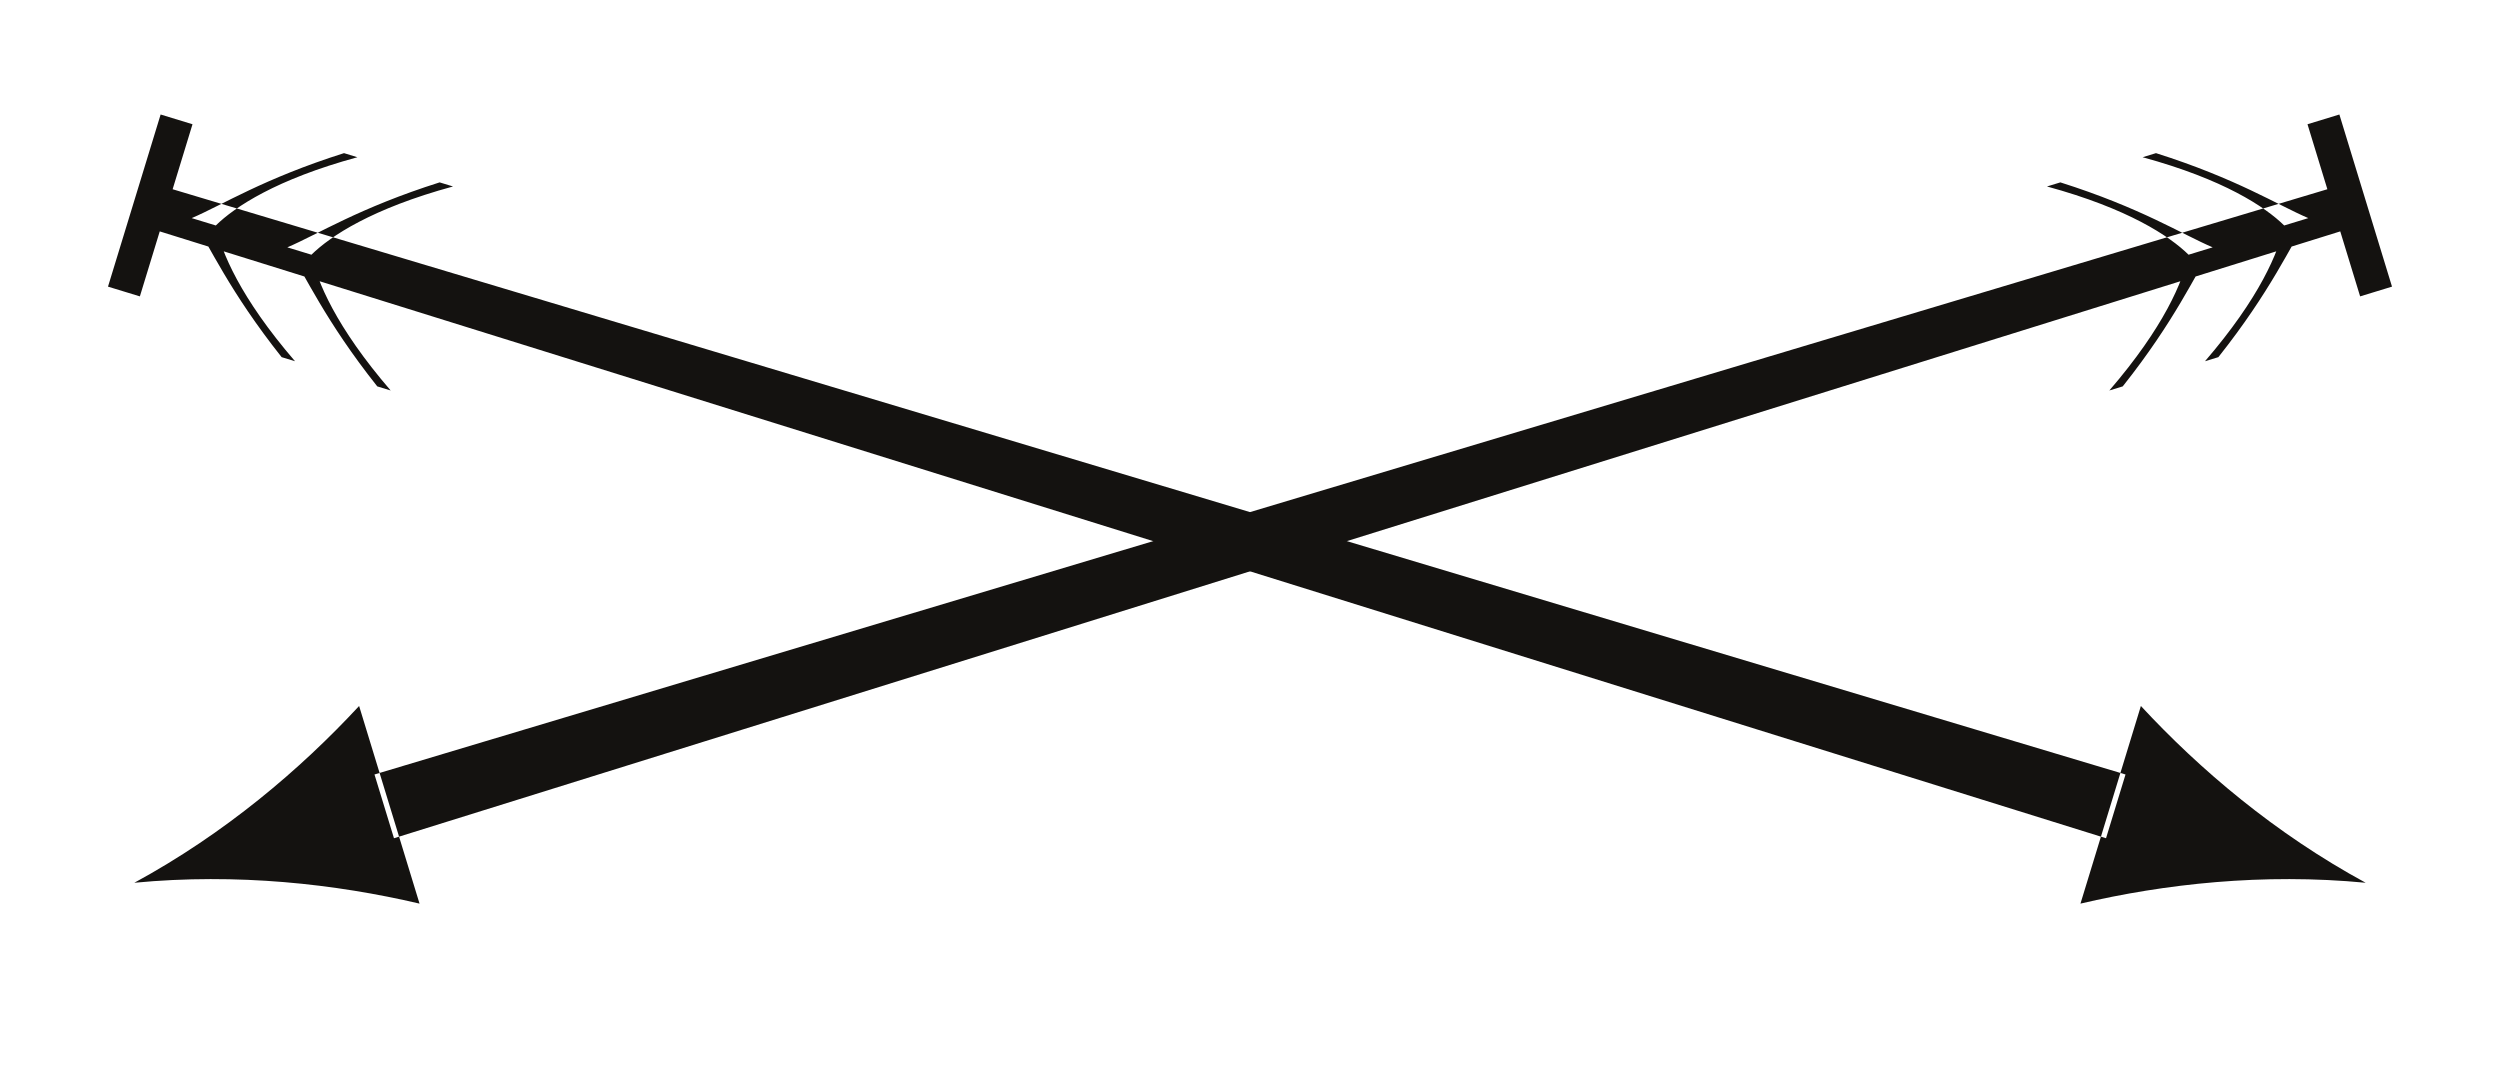
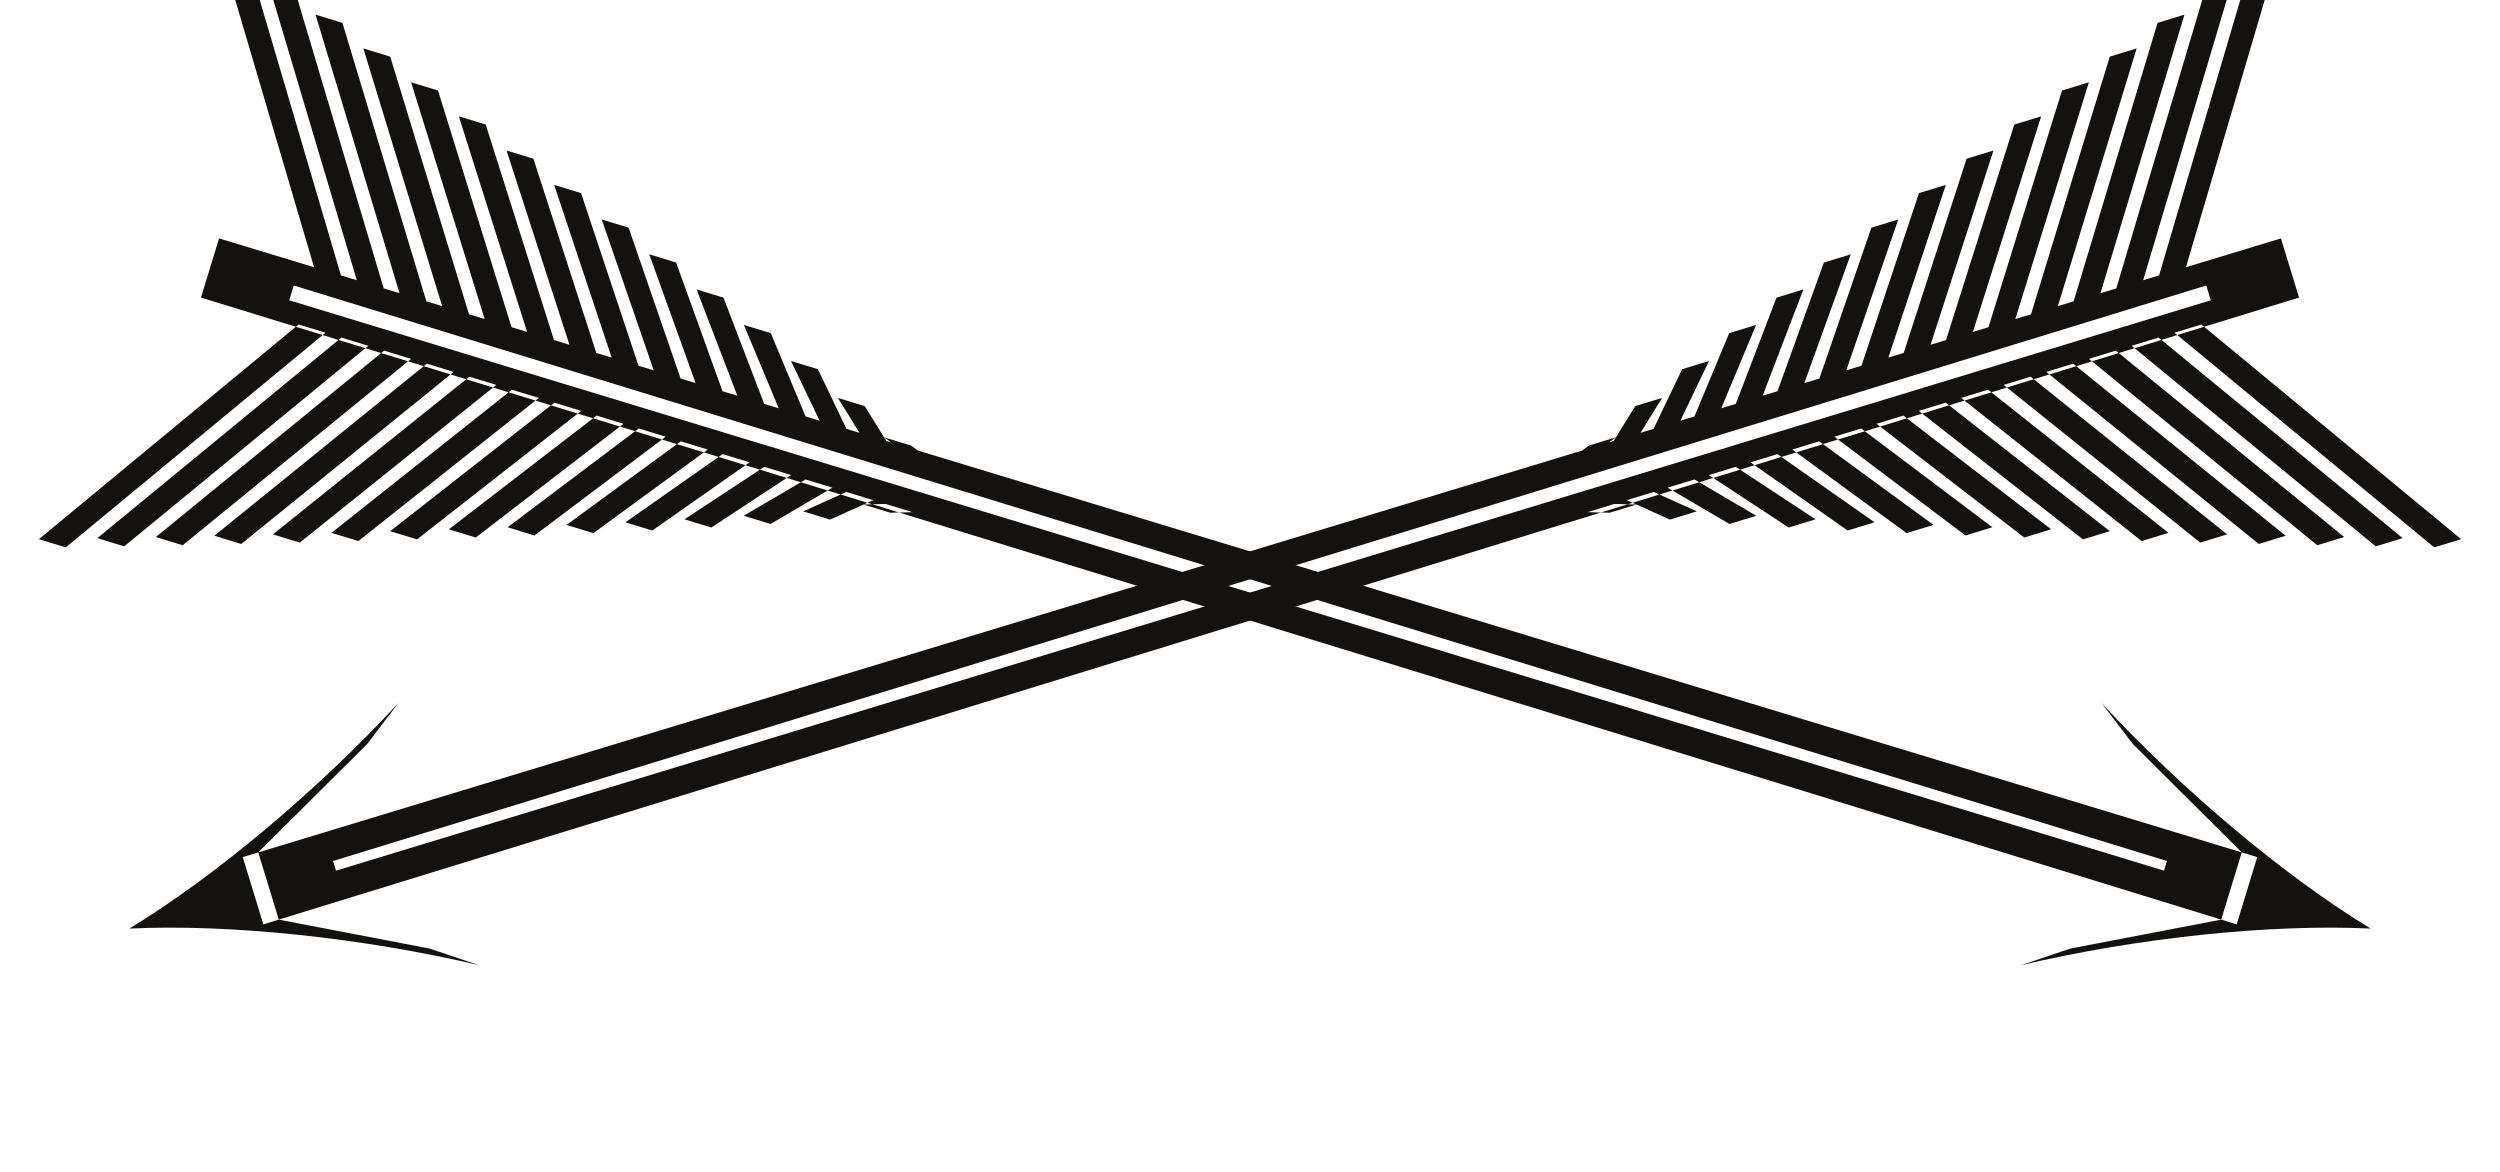
- <svg xmlns="http://www.w3.org/2000/svg" viewBox="0.00 20.00 600.00 260.00" width="600" height="260">
+ <svg xmlns="http://www.w3.org/2000/svg" viewBox="0.00 10.00 640.00 300.00" width="640" height="300">
  <g fill="#141210">
-     <g transform="translate(300.00,150.00) rotate(17.00) scale(1,1)">
-       <path d="M -273.60 -5.28 L 217.28 -8.00 L 217.28 8.00 L -273.60 5.28 Z M 280.00 0.00 C 255.68 -4.96, 233.92 -14.38, 216.00 -24.80 L 216.00 24.80 C 233.92 14.38, 255.68 4.96, 280.00 0.00 Z M -280.00 -21.60 L -272.00 -21.60 L -272.00 21.60 L -280.00 21.60 Z M -235.20 -25.60 C -251.92 -14.08, -259.52 -5.12, -265.60 0.00 L -259.55 0.00 C -256.48 -5.63, -248.88 -14.85, -231.84 -25.60 Z M -235.20 25.60 C -251.92 14.08, -259.52 5.12, -265.60 0.00 L -259.55 0.00 C -256.48 5.63, -248.88 14.85, -231.84 25.60 Z M -211.20 -25.60 C -227.92 -14.08, -235.52 -5.12, -241.60 0.00 L -235.55 0.00 C -232.48 -5.63, -224.88 -14.85, -207.84 -25.60 Z M -211.20 25.60 C -227.92 14.08, -235.52 5.12, -241.60 0.00 L -235.55 0.00 C -232.48 5.63, -224.88 14.85, -207.84 25.60 Z" />
+     <g transform="translate(320.00,160.00) rotate(17.00) scale(1,1)">
+       <path d="M -278.40 -7.92 L 266.88 -9.00 L 266.88 9.00 L -278.40 7.92 Z M -256.59 1.98 L 245.07 1.29 L 245.07 -1.29 L -256.59 -1.98 Z M -300.00 -79.20 L -292.80 -79.20 L -245.28 -7.20 L -252.48 -7.20 Z M -300.00 79.20 L -292.80 79.20 L -245.28 7.20 L -252.48 7.20 Z M -285.77 -74.57 L -278.57 -74.57 L -233.82 -7.20 L -241.02 -7.20 Z M -285.77 74.57 L -278.57 74.57 L -233.82 7.20 L -241.02 7.20 Z M -271.53 -69.92 L -264.33 -69.92 L -222.38 -7.20 L -229.58 -7.20 Z M -271.53 69.92 L -264.33 69.92 L -222.38 7.20 L -229.58 7.20 Z M -257.30 -65.23 L -250.10 -65.23 L -210.96 -7.20 L -218.16 -7.20 Z M -257.30 65.23 L -250.10 65.23 L -210.96 7.20 L -218.16 7.20 Z M -243.07 -60.51 L -235.87 -60.51 L -199.56 -7.20 L -206.76 -7.20 Z M -243.07 60.51 L -235.87 60.51 L -199.56 7.20 L -206.76 7.20 Z M -228.84 -55.75 L -221.64 -55.75 L -188.18 -7.20 L -195.38 -7.20 Z M -228.84 55.75 L -221.64 55.75 L -188.18 7.20 L -195.38 7.20 Z M -214.60 -50.95 L -207.40 -50.95 L -176.83 -7.20 L -184.03 -7.20 Z M -214.60 50.95 L -207.40 50.95 L -176.83 7.20 L -184.03 7.20 Z M -200.37 -46.10 L -193.17 -46.10 L -165.51 -7.20 L -172.71 -7.20 Z M -200.37 46.10 L -193.17 46.10 L -165.51 7.20 L -172.71 7.20 Z M -186.14 -41.20 L -178.94 -41.20 L -154.22 -7.20 L -161.42 -7.20 Z M -186.14 41.20 L -178.94 41.20 L -154.22 7.20 L -161.42 7.20 Z M -171.90 -36.22 L -164.70 -36.22 L -142.97 -7.20 L -150.17 -7.20 Z M -171.90 36.22 L -164.70 36.22 L -142.97 7.20 L -150.17 7.20 Z M -157.67 -31.17 L -150.47 -31.17 L -131.77 -7.20 L -138.97 -7.20 Z M -157.67 31.17 L -150.47 31.17 L -131.77 7.20 L -138.97 7.20 Z M -143.44 -26.02 L -136.24 -26.02 L -120.63 -7.20 L -127.83 -7.20 Z M -143.44 26.02 L -136.24 26.02 L -120.63 7.20 L -127.83 7.20 Z M -129.21 -20.72 L -122.01 -20.72 L -109.58 -7.20 L -116.78 -7.20 Z M -129.21 20.72 L -122.01 20.72 L -109.58 7.20 L -116.78 7.20 Z M -114.97 -15.19 L -107.77 -15.19 L -98.66 -7.20 L -105.86 -7.20 Z M -114.97 15.19 L -107.77 15.19 L -98.66 7.20 L -105.86 7.20 Z M -100.74 -9.00 L -93.54 -9.00 L -88.14 -7.20 L -95.34 -7.20 Z M -100.74 9.00 L -93.54 9.00 L -88.14 7.20 L -95.34 7.20 Z M 300.00 0.00 C 275.16 -6.32, 243.70 -19.66, 217.20 -35.10 L 227.96 -27.38 L 262.74 -9.00 L 262.74 9.00 L 227.96 27.38 L 217.20 35.10 C 243.70 19.66, 275.16 6.32, 300.00 0.00 Z" />
    </g>
-     <g transform="translate(300.00,150.00) rotate(-17.00) scale(-1,1)">
-       <path d="M -273.60 -5.28 L 217.28 -8.00 L 217.28 8.00 L -273.60 5.28 Z M 280.00 0.00 C 255.68 -4.96, 233.92 -14.38, 216.00 -24.80 L 216.00 24.80 C 233.92 14.38, 255.68 4.96, 280.00 0.00 Z M -280.00 -21.60 L -272.00 -21.60 L -272.00 21.60 L -280.00 21.60 Z M -235.20 -25.60 C -251.92 -14.08, -259.52 -5.12, -265.60 0.00 L -259.55 0.00 C -256.48 -5.63, -248.88 -14.85, -231.84 -25.60 Z M -235.20 25.60 C -251.92 14.08, -259.52 5.12, -265.60 0.00 L -259.55 0.00 C -256.48 5.63, -248.88 14.85, -231.84 25.60 Z M -211.20 -25.60 C -227.92 -14.08, -235.52 -5.12, -241.60 0.00 L -235.55 0.00 C -232.48 -5.63, -224.88 -14.85, -207.84 -25.60 Z M -211.20 25.60 C -227.92 14.08, -235.52 5.12, -241.60 0.00 L -235.55 0.00 C -232.48 5.63, -224.88 14.85, -207.84 25.60 Z" />
+     <g transform="translate(320.00,160.00) rotate(-17.00) scale(-1,1)">
+       <path d="M -278.40 -7.92 L 266.88 -9.00 L 266.88 9.00 L -278.40 7.92 Z M -256.59 1.98 L 245.07 1.29 L 245.07 -1.29 L -256.59 -1.98 Z M -300.00 -79.20 L -292.80 -79.20 L -245.28 -7.20 L -252.48 -7.20 Z M -300.00 79.20 L -292.80 79.20 L -245.28 7.20 L -252.48 7.20 Z M -285.77 -74.57 L -278.57 -74.57 L -233.82 -7.20 L -241.02 -7.20 Z M -285.77 74.57 L -278.57 74.57 L -233.82 7.20 L -241.02 7.20 Z M -271.53 -69.92 L -264.33 -69.92 L -222.38 -7.20 L -229.58 -7.20 Z M -271.53 69.92 L -264.33 69.92 L -222.38 7.20 L -229.58 7.20 Z M -257.30 -65.23 L -250.10 -65.23 L -210.96 -7.20 L -218.16 -7.20 Z M -257.30 65.23 L -250.10 65.23 L -210.96 7.20 L -218.16 7.20 Z M -243.07 -60.51 L -235.87 -60.51 L -199.56 -7.20 L -206.76 -7.20 Z M -243.07 60.51 L -235.87 60.51 L -199.56 7.20 L -206.76 7.20 Z M -228.84 -55.75 L -221.64 -55.75 L -188.18 -7.20 L -195.38 -7.20 Z M -228.84 55.75 L -221.64 55.75 L -188.18 7.20 L -195.38 7.20 Z M -214.60 -50.95 L -207.40 -50.95 L -176.83 -7.20 L -184.03 -7.20 Z M -214.60 50.95 L -207.40 50.95 L -176.83 7.20 L -184.03 7.20 Z M -200.37 -46.10 L -193.17 -46.10 L -165.51 -7.20 L -172.71 -7.20 Z M -200.37 46.10 L -193.17 46.10 L -165.51 7.20 L -172.71 7.20 Z M -186.14 -41.20 L -178.94 -41.20 L -154.22 -7.20 L -161.42 -7.20 Z M -186.14 41.20 L -178.94 41.20 L -154.22 7.20 L -161.42 7.20 Z M -171.90 -36.22 L -164.70 -36.22 L -142.97 -7.20 L -150.17 -7.20 Z M -171.90 36.22 L -164.70 36.22 L -142.97 7.20 L -150.17 7.20 Z M -157.67 -31.17 L -150.47 -31.17 L -131.77 -7.20 L -138.97 -7.20 Z M -157.67 31.17 L -150.47 31.17 L -131.77 7.20 L -138.97 7.20 Z M -143.44 -26.02 L -136.24 -26.02 L -120.63 -7.20 L -127.83 -7.20 Z M -143.44 26.02 L -136.24 26.02 L -120.63 7.20 L -127.83 7.20 Z M -129.21 -20.72 L -122.01 -20.72 L -109.58 -7.20 L -116.78 -7.20 Z M -129.21 20.72 L -122.01 20.72 L -109.58 7.20 L -116.78 7.20 Z M -114.97 -15.19 L -107.77 -15.19 L -98.66 -7.20 L -105.86 -7.20 Z M -114.97 15.19 L -107.77 15.19 L -98.66 7.20 L -105.86 7.20 Z M -100.74 -9.00 L -93.54 -9.00 L -88.14 -7.20 L -95.34 -7.20 Z M -100.74 9.00 L -93.54 9.00 L -88.14 7.20 L -95.34 7.20 Z M 300.00 0.00 C 275.16 -6.32, 243.70 -19.66, 217.20 -35.10 L 227.96 -27.38 L 262.74 -9.00 L 262.74 9.00 L 227.96 27.38 L 217.20 35.10 C 243.70 19.66, 275.16 6.32, 300.00 0.00 Z" />
    </g>
  </g>
</svg>
